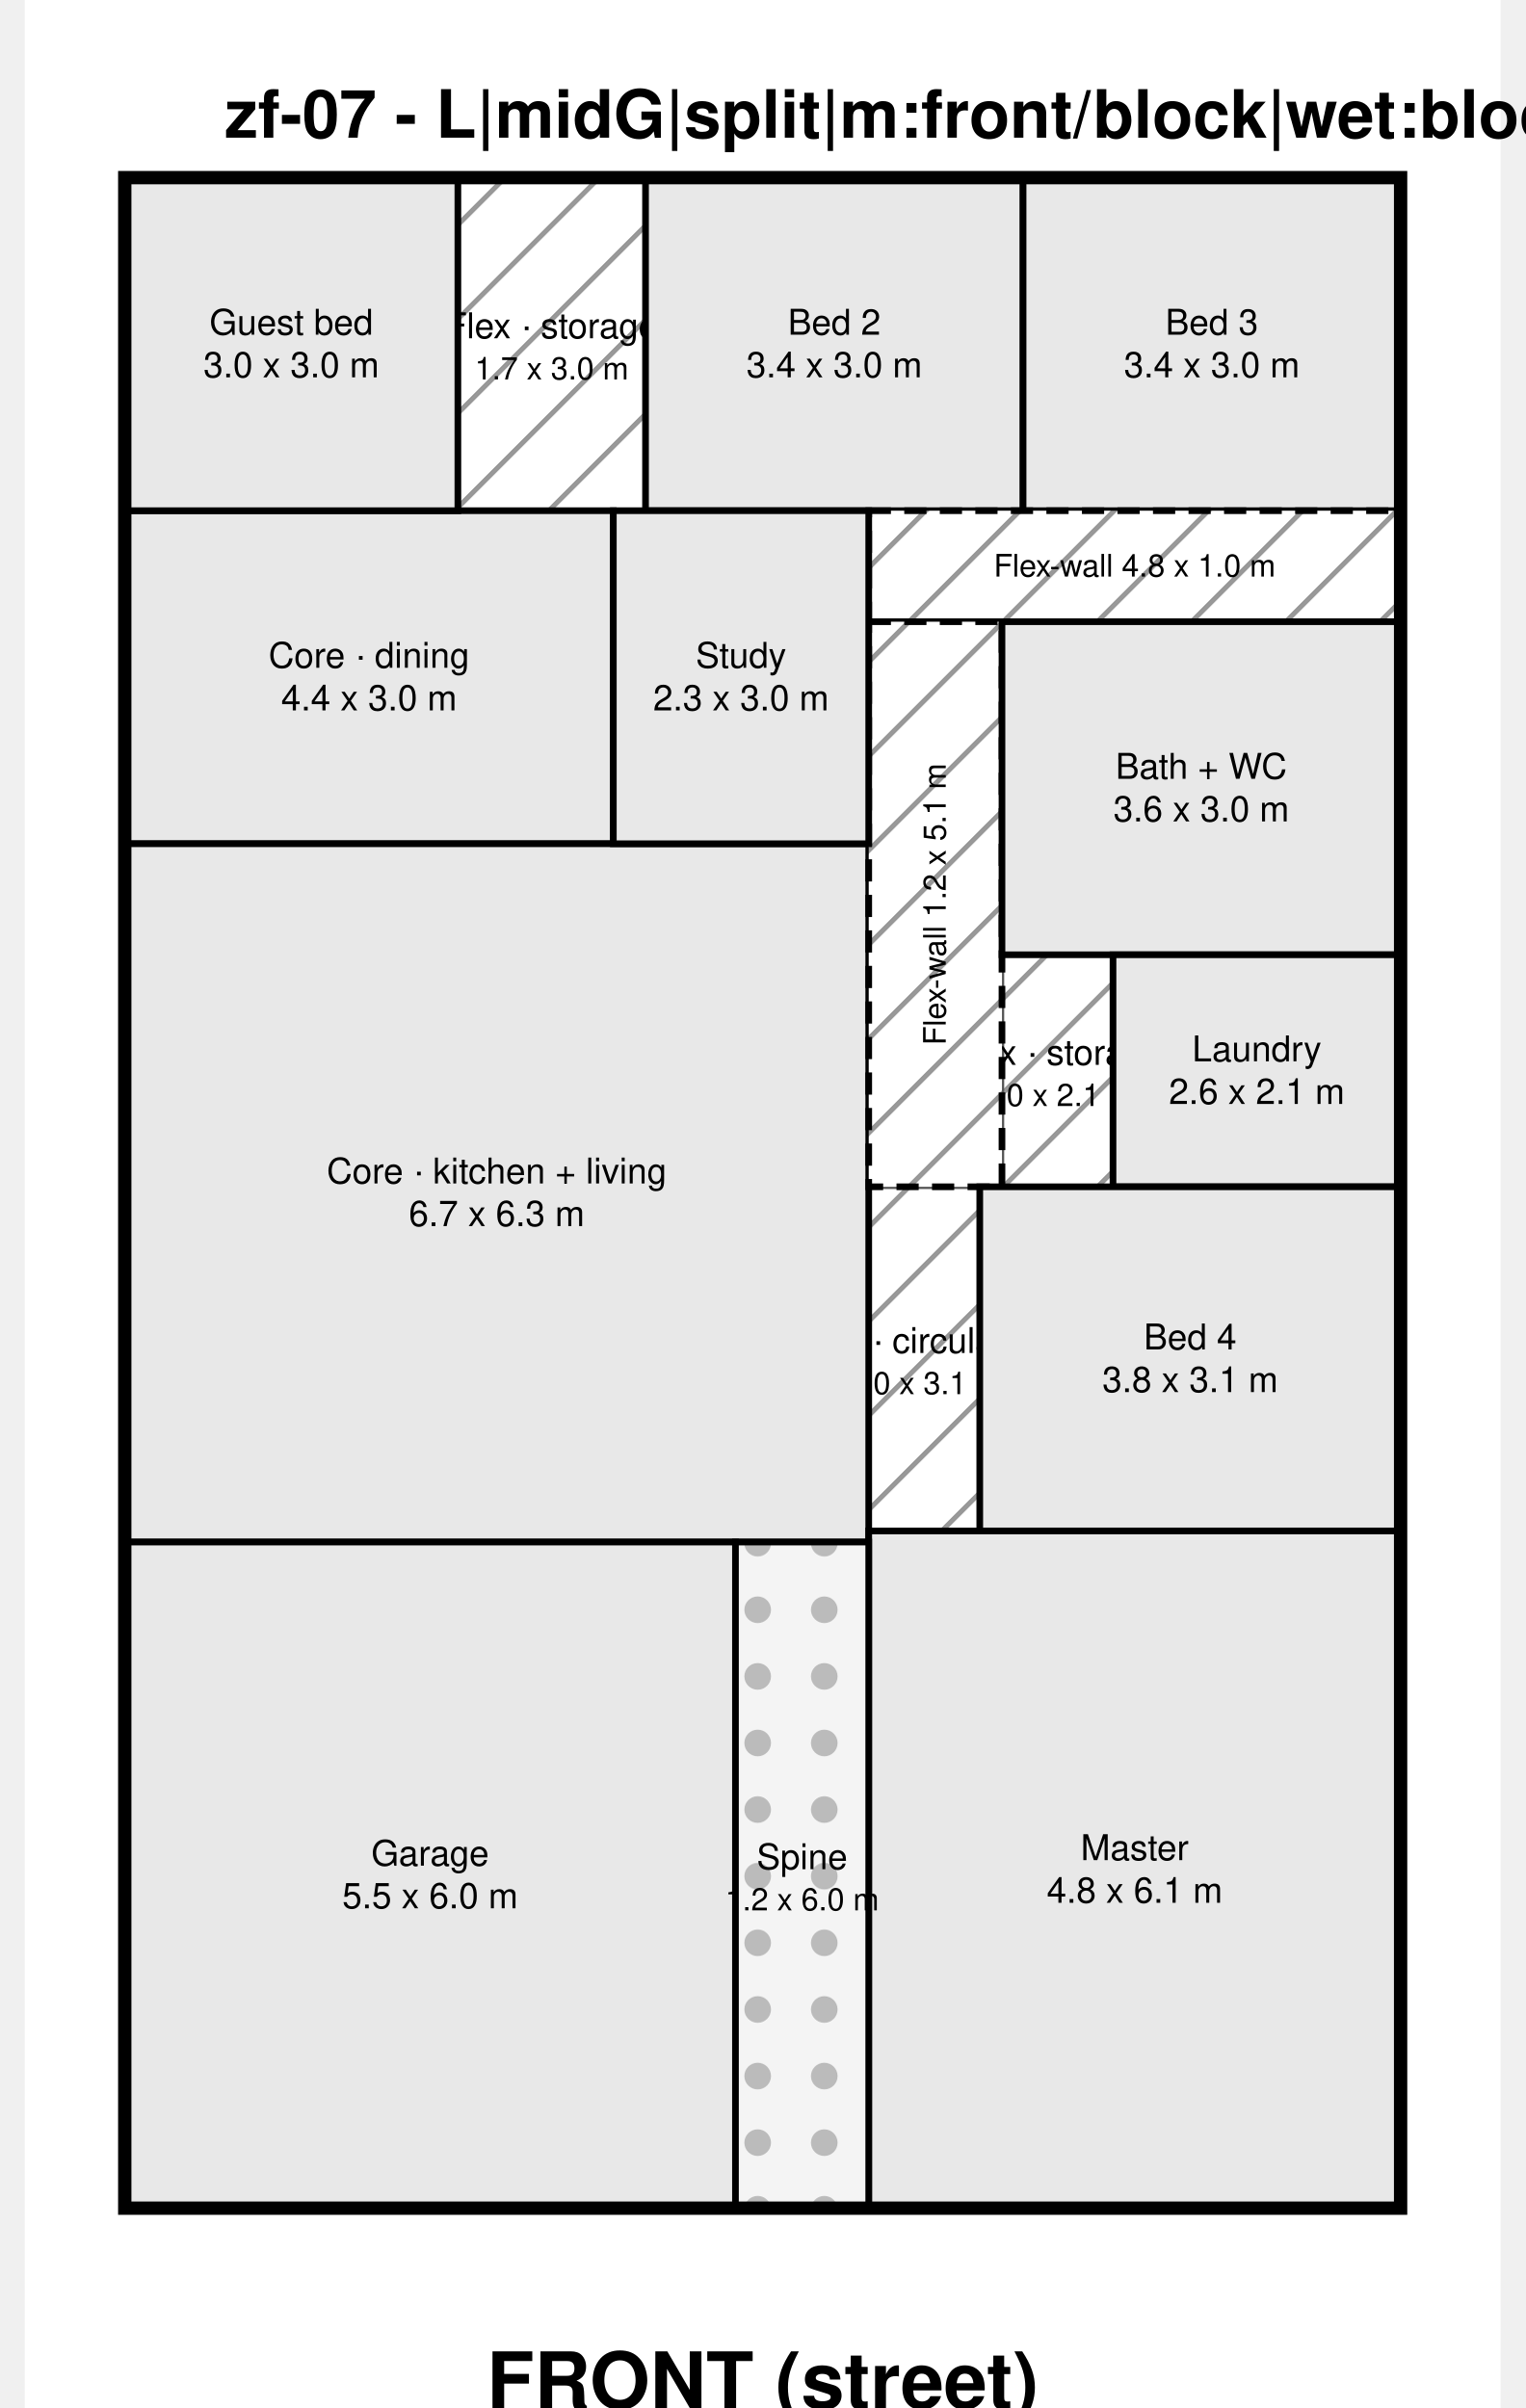
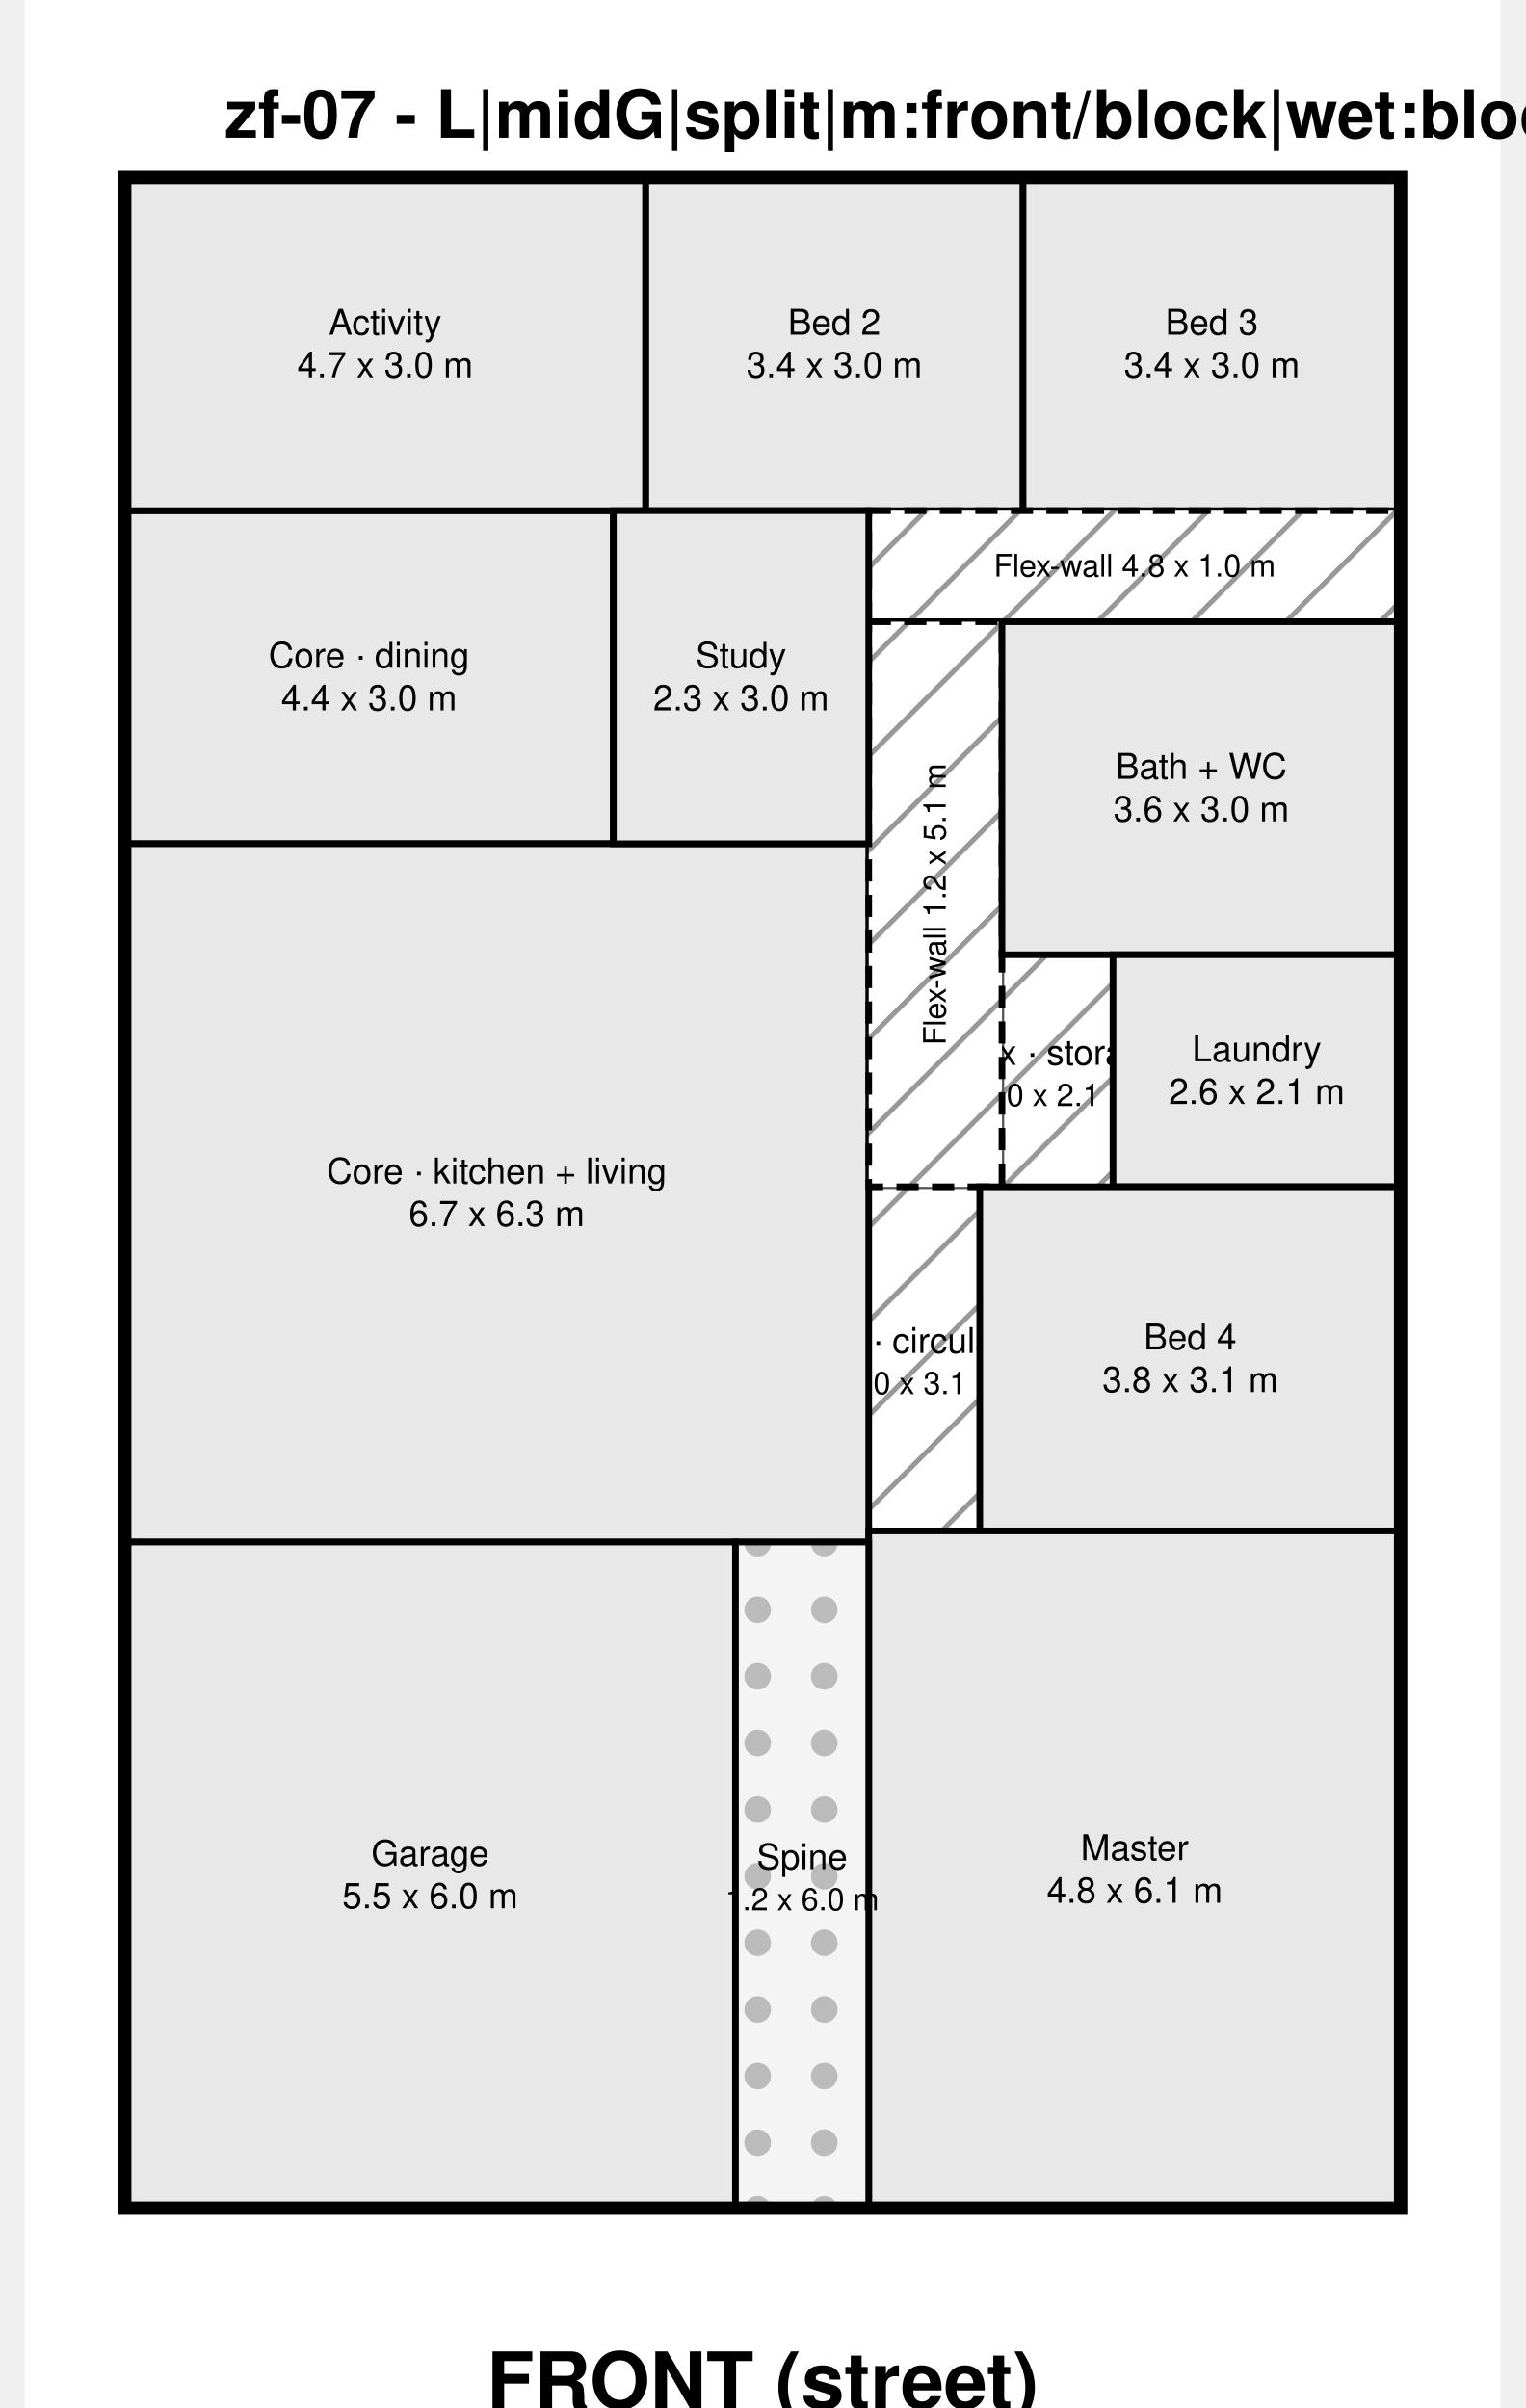
<svg xmlns="http://www.w3.org/2000/svg" width="665" height="1050" viewBox="-900 -1600 13290 21690" font-family="Helvetica, Arial, sans-serif" fill="#000">
  <defs>
    <pattern id="hatch" width="600" height="600" patternUnits="userSpaceOnUse" patternTransform="rotate(45)">
      <rect width="600" height="600" fill="#ffffff" />
      <line x1="0" y1="0" x2="0" y2="600" stroke="#999" stroke-width="90" />
    </pattern>
    <pattern id="hatch2" width="500" height="500" patternUnits="userSpaceOnUse" patternTransform="rotate(-45)">
      <rect width="500" height="500" fill="#ffffff" />
      <line x1="0" y1="0" x2="0" y2="500" stroke="#666" stroke-width="70" />
    </pattern>
+     <pattern id="hatch3" width="600" height="600" patternUnits="userSpaceOnUse">
+       <rect width="600" height="600" fill="#ffffff" />
+       <line x1="0" y1="0" x2="0" y2="600" stroke="#aaa" stroke-width="60" />
+       <line x1="0" y1="0" x2="600" y2="0" stroke="#aaa" stroke-width="60" />
+     </pattern>
    <pattern id="dots" width="600" height="600" patternUnits="userSpaceOnUse">
      <rect width="600" height="600" fill="#f4f4f4" />
      <circle cx="300" cy="300" r="120" fill="#bbb" />
    </pattern>
  </defs>
  <rect x="-900" y="-1600" width="13290" height="21690" fill="#ffffff" />
  <text x="900" y="-360" font-size="600" font-weight="bold">zf-07 - L|midG|split|m:front/block|wet:block|rr:FBB|fw|v2</text>
-   <g>
-     <rect x="3000" y="0" width="1690" height="3000" fill="url(#hatch)" stroke="#555" stroke-width="40" />
-     <text x="3845" y="1340" font-size="320" text-anchor="middle" dominant-baseline="middle">Flex · storage</text>
-     <text x="3845" y="1724" font-size="280" text-anchor="middle" dominant-baseline="middle">1.7 x 3.0 m</text>
-   </g>
  <g>
    <rect x="7900" y="7000" width="1000" height="2090" fill="url(#hatch)" stroke="#555" stroke-width="40" />
    <text x="8400" y="7885" font-size="320" text-anchor="middle" dominant-baseline="middle">Flex · storage</text>
    <text x="8400" y="8269" font-size="280" text-anchor="middle" dominant-baseline="middle">1.0 x 2.1 m</text>
  </g>
  <g>
    <rect x="6700" y="9090" width="1000" height="3100" fill="url(#hatch)" stroke="#555" stroke-width="40" />
    <text x="7200" y="10480" font-size="320" text-anchor="middle" dominant-baseline="middle">Flex · circulation</text>
    <text x="7200" y="10864" font-size="280" text-anchor="middle" dominant-baseline="middle">1.0 x 3.1 m</text>
  </g>
  <g>
    <rect x="4690" y="0" width="3400" height="3000" fill="#e8e8e8" stroke="#000" stroke-width="60" />
    <text x="6390" y="1308" font-size="320" text-anchor="middle" dominant-baseline="middle">Bed 2</text>
    <text x="6390" y="1692" font-size="320" text-anchor="middle" dominant-baseline="middle">3.4 x 3.0 m</text>
  </g>
  <g>
    <rect x="8090" y="0" width="3400" height="3000" fill="#e8e8e8" stroke="#000" stroke-width="60" />
    <text x="9790" y="1308" font-size="320" text-anchor="middle" dominant-baseline="middle">Bed 3</text>
    <text x="9790" y="1692" font-size="320" text-anchor="middle" dominant-baseline="middle">3.4 x 3.0 m</text>
  </g>
  <g>
    <rect x="0" y="3000" width="4400" height="3000" fill="#e8e8e8" stroke="#000" stroke-width="60" />
    <text x="2200" y="4308" font-size="320" text-anchor="middle" dominant-baseline="middle">Core · dining</text>
    <text x="2200" y="4692" font-size="320" text-anchor="middle" dominant-baseline="middle">4.4 x 3.0 m</text>
  </g>
  <g>
    <rect x="0" y="6000" width="6700" height="6290" fill="#e8e8e8" stroke="#000" stroke-width="60" />
    <text x="3350" y="8953" font-size="320" text-anchor="middle" dominant-baseline="middle">Core · kitchen + living</text>
    <text x="3350" y="9337" font-size="320" text-anchor="middle" dominant-baseline="middle">6.7 x 6.3 m</text>
  </g>
  <g>
    <rect x="0" y="12290" width="5500" height="6000" fill="#e8e8e8" stroke="#000" stroke-width="60" />
    <text x="2750" y="15098" font-size="320" text-anchor="middle" dominant-baseline="middle">Garage</text>
    <text x="2750" y="15482" font-size="320" text-anchor="middle" dominant-baseline="middle">5.5 x 6.0 m</text>
  </g>
  <g>
    <rect x="6700" y="3000" width="4790" height="1000" fill="url(#hatch)" stroke="#000" stroke-width="60" stroke-dasharray="200 120" />
    <text x="9095" y="3500" font-size="280" text-anchor="middle" dominant-baseline="middle">Flex-wall 4.8 x 1.0 m</text>
  </g>
  <g>
    <rect x="6700" y="4000" width="1200" height="5090" fill="url(#hatch)" stroke="#000" stroke-width="60" stroke-dasharray="200 120" />
    <text transform="translate(7300 6545) rotate(-90)" font-size="280" text-anchor="middle" dominant-baseline="middle">Flex-wall 1.2 x 5.1 m</text>
  </g>
  <g>
    <rect x="7900" y="4000" width="3590" height="3000" fill="#e8e8e8" stroke="#000" stroke-width="60" />
    <text x="9695" y="5308" font-size="320" text-anchor="middle" dominant-baseline="middle">Bath + WC</text>
    <text x="9695" y="5692" font-size="320" text-anchor="middle" dominant-baseline="middle">3.6 x 3.0 m</text>
  </g>
  <g>
    <rect x="8900" y="7000" width="2590" height="2090" fill="#e8e8e8" stroke="#000" stroke-width="60" />
    <text x="10195" y="7853" font-size="320" text-anchor="middle" dominant-baseline="middle">Laundry</text>
    <text x="10195" y="8237" font-size="320" text-anchor="middle" dominant-baseline="middle">2.6 x 2.1 m</text>
  </g>
  <g>
    <rect x="7700" y="9090" width="3790" height="3100" fill="#e8e8e8" stroke="#000" stroke-width="60" />
    <text x="9595" y="10448" font-size="320" text-anchor="middle" dominant-baseline="middle">Bed 4</text>
    <text x="9595" y="10832" font-size="320" text-anchor="middle" dominant-baseline="middle">3.8 x 3.1 m</text>
  </g>
  <g>
    <rect x="6700" y="12190" width="4790" height="6100" fill="#e8e8e8" stroke="#000" stroke-width="60" />
    <text x="9095" y="15048" font-size="320" text-anchor="middle" dominant-baseline="middle">Master</text>
    <text x="9095" y="15432" font-size="320" text-anchor="middle" dominant-baseline="middle">4.8 x 6.1 m</text>
  </g>
  <g>
-     <rect x="0" y="0" width="3000" height="3000" fill="#e8e8e8" stroke="#000" stroke-width="60" />
-     <text x="1500" y="1308" font-size="320" text-anchor="middle" dominant-baseline="middle">Guest bed</text>
-     <text x="1500" y="1692" font-size="320" text-anchor="middle" dominant-baseline="middle">3.0 x 3.0 m</text>
+     <rect x="0" y="0" width="4690" height="3000" fill="#e8e8e8" stroke="#000" stroke-width="60" />
+     <text x="2345" y="1308" font-size="320" text-anchor="middle" dominant-baseline="middle">Activity</text>
+     <text x="2345" y="1692" font-size="320" text-anchor="middle" dominant-baseline="middle">4.7 x 3.0 m</text>
  </g>
  <g>
    <rect x="4400" y="3000" width="2300" height="3000" fill="#e8e8e8" stroke="#000" stroke-width="60" />
    <text x="5550" y="4308" font-size="320" text-anchor="middle" dominant-baseline="middle">Study</text>
    <text x="5550" y="4692" font-size="320" text-anchor="middle" dominant-baseline="middle">2.3 x 3.0 m</text>
  </g>
  <g>
    <rect x="5500" y="12290" width="1200" height="6000" fill="url(#dots)" stroke="#000" stroke-width="60" />
    <text x="6100" y="15130" font-size="320" text-anchor="middle" dominant-baseline="middle">Spine</text>
    <text x="6100" y="15514" font-size="280" text-anchor="middle" dominant-baseline="middle">1.2 x 6.0 m</text>
  </g>
  <rect x="0" y="0" width="11490" height="18290" fill="none" stroke="#000" stroke-width="120" />
  <text x="5745" y="20090" font-size="700" text-anchor="middle" font-weight="bold">FRONT (street)</text>
</svg>
